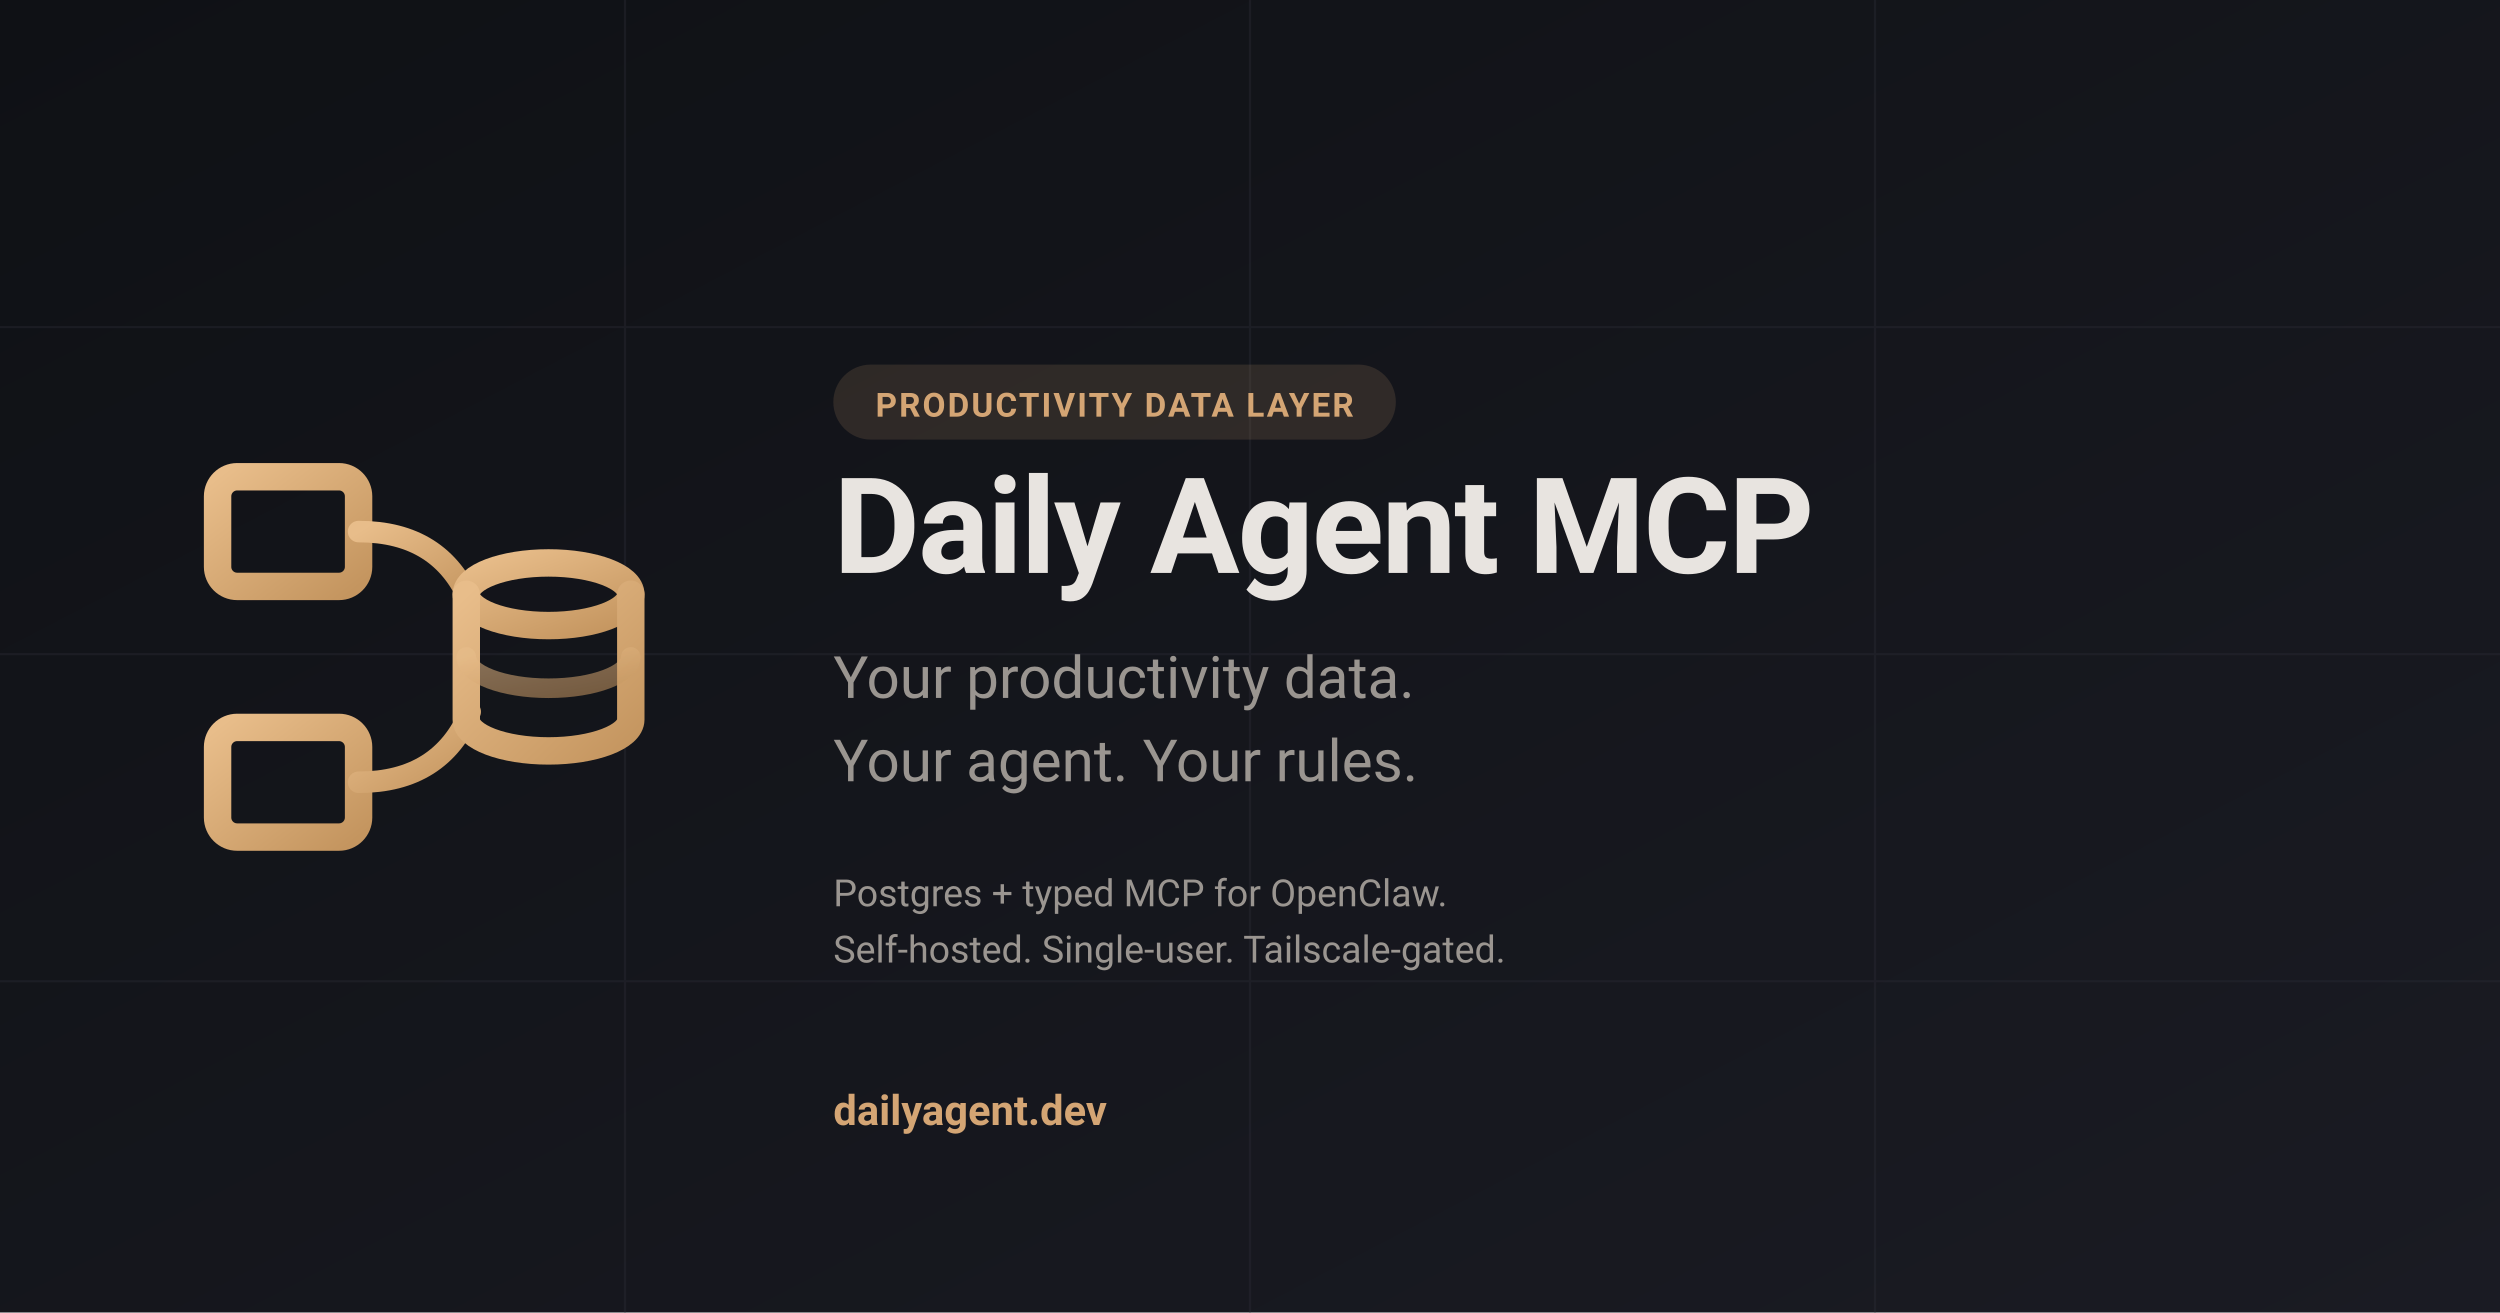
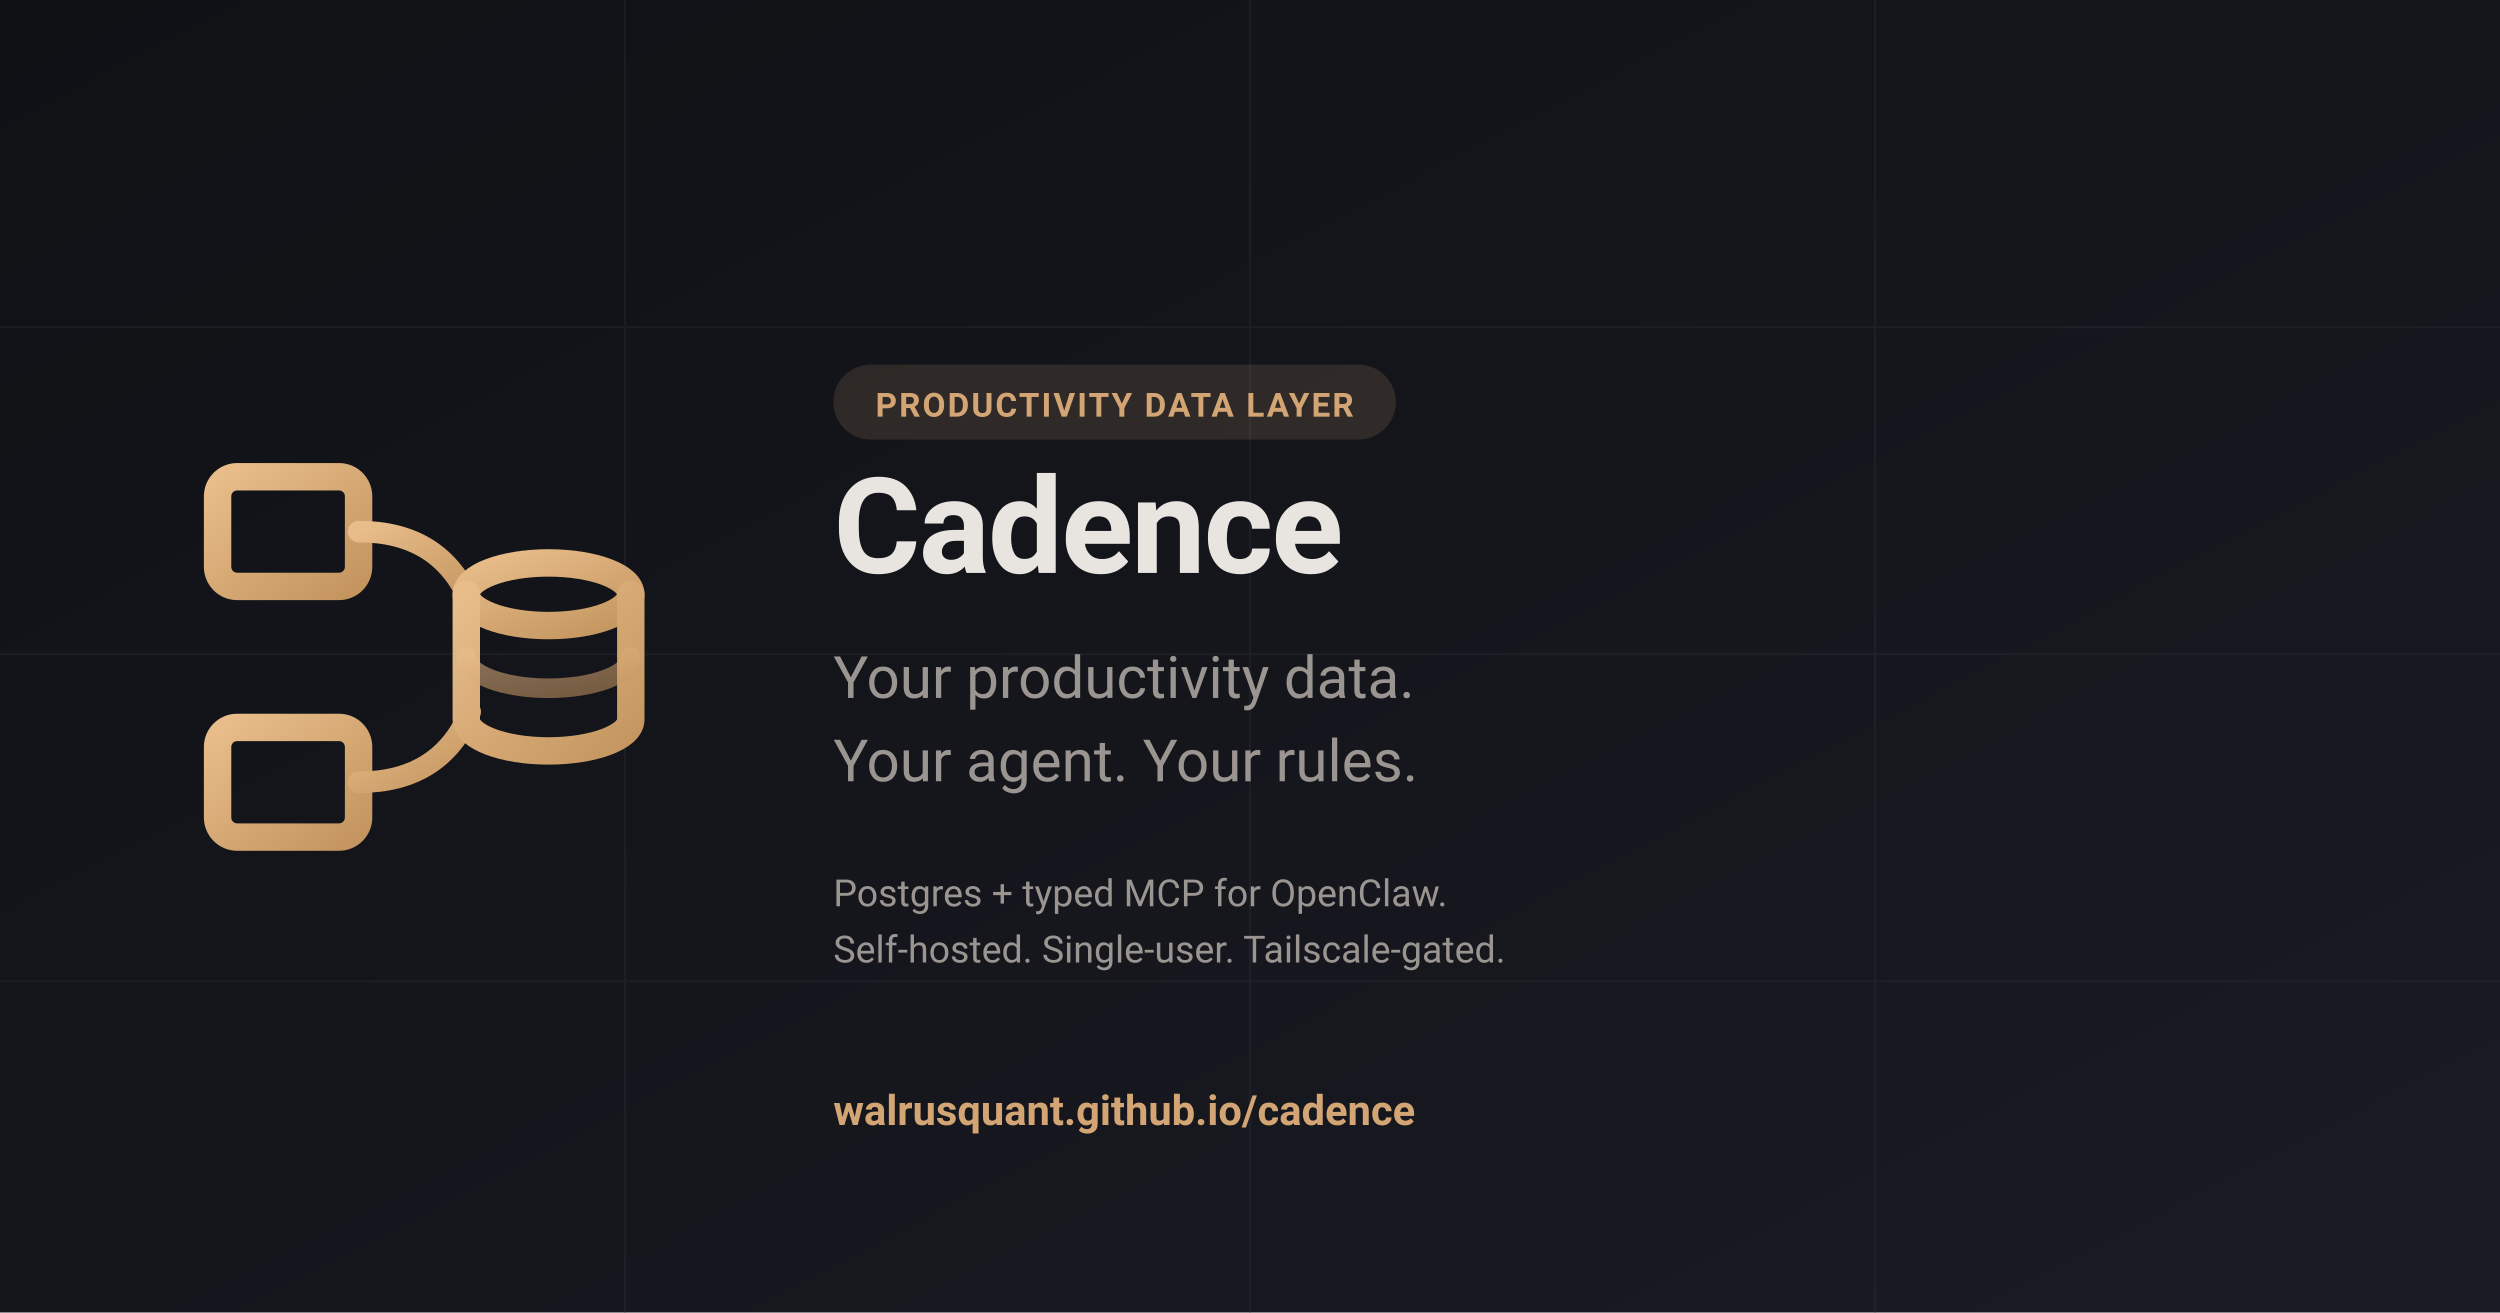
<svg xmlns="http://www.w3.org/2000/svg" viewBox="0 0 1200 630" width="1200" height="630">
  <defs>
    <linearGradient id="bg" x1="0%" y1="0%" x2="100%" y2="100%">
      <stop offset="0%" stop-color="#0f1115" />
      <stop offset="100%" stop-color="#1a1b23" />
    </linearGradient>
    <linearGradient id="amber" x1="0%" y1="0%" x2="100%" y2="100%">
      <stop offset="0%" stop-color="#e8bd8a" />
      <stop offset="100%" stop-color="#c4955f" />
    </linearGradient>
  </defs>
  <rect width="1200" height="630" fill="url(#bg)" />
  <g stroke="#2a2b35" stroke-width="1" opacity="0.4">
    <line x1="0" y1="157" x2="1200" y2="157" />
    <line x1="0" y1="314" x2="1200" y2="314" />
    <line x1="0" y1="471" x2="1200" y2="471" />
    <line x1="300" y1="0" x2="300" y2="630" />
    <line x1="600" y1="0" x2="600" y2="630" />
    <line x1="900" y1="0" x2="900" y2="630" />
  </g>
  <g transform="translate(80, 195) scale(0.94)">
    <g fill="none" stroke="url(#amber)" stroke-width="14" stroke-linecap="round" stroke-linejoin="round">
      <rect x="26" y="36" width="72" height="56" rx="10" />
      <rect x="26" y="164" width="72" height="56" rx="10" />
      <path d="M 98 64 Q 140 64 155 100" stroke-width="11" />
      <path d="M 98 192 Q 140 192 155 156" stroke-width="11" />
      <ellipse cx="195" cy="96" rx="42" ry="16" />
      <path d="M 153 96 L 153 160 A 42 16 0 0 0 237 160 L 237 96" />
      <path d="M 153 128 A 42 16 0 0 0 237 128" stroke-width="10" opacity="0.55" />
    </g>
  </g>
  <g font-family="-apple-system, BlinkMacSystemFont, 'Segoe UI', Roboto, sans-serif" fill="#e8e4e0">
    <rect x="400" y="175" width="270" height="36" rx="18" fill="#d4a574" fill-opacity="0.15" />
    <text x="535" y="200" font-size="16" font-weight="600" fill="#d4a574" text-anchor="middle" letter-spacing="1">
      PRODUCTIVITY DATA LAYER
    </text>
    <text x="400" y="275" font-size="64" font-weight="700" letter-spacing="-1">
-       Daily Agent MCP
+       Cadence
    </text>
    <text x="400" y="335" font-size="28" fill="#9a9590" font-weight="400">
      Your productivity data.
    </text>
    <text x="400" y="375" font-size="28" fill="#9a9590" font-weight="400">
      Your agent. Your rules.
    </text>
    <text x="400" y="435" font-size="18" fill="#9a9590" font-weight="400">
      Postgres + typed MCP for OpenClaw.
    </text>
    <text x="400" y="462" font-size="18" fill="#9a9590" font-weight="400">
      Self-hosted. Single-user. Tailscale-gated.
    </text>
    <text x="400" y="540" font-size="20" font-weight="600" fill="#d4a574">
-       dailyagent.dev
+       walrusquant.github.io/cadence
    </text>
  </g>
</svg>
